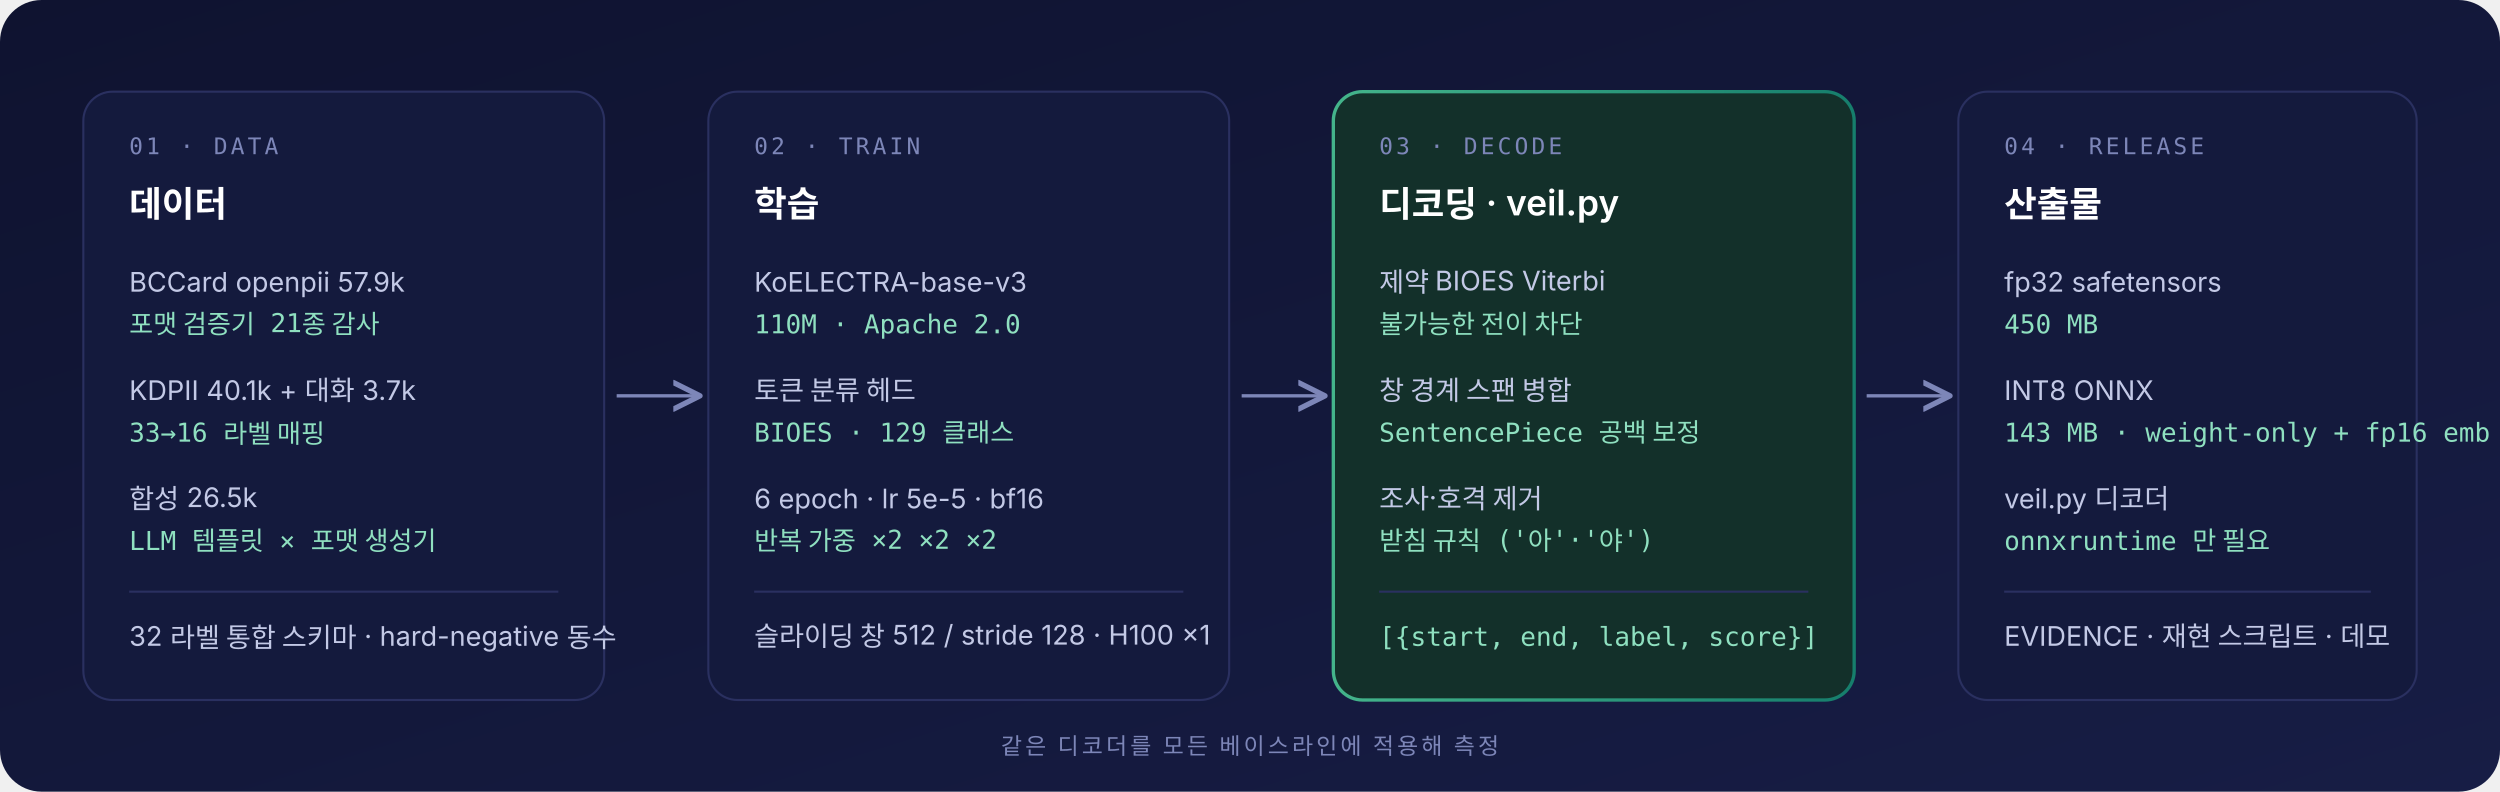
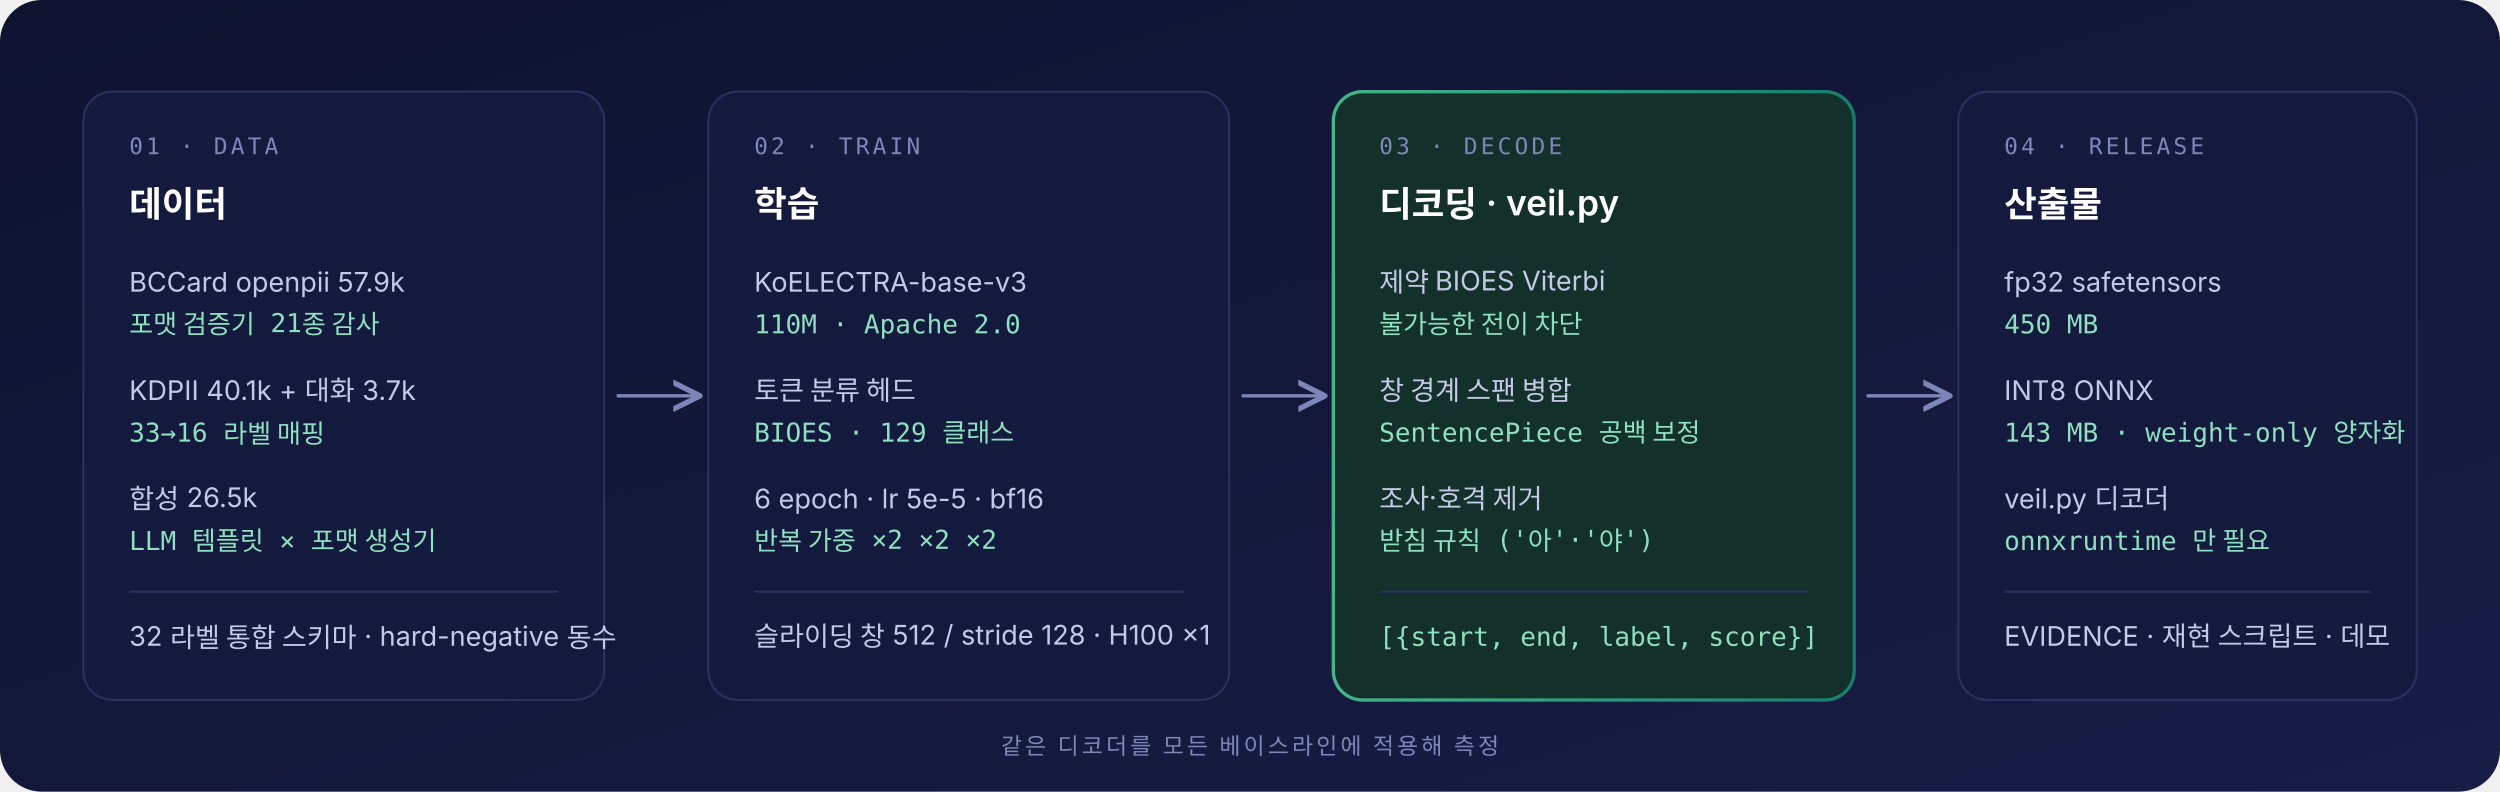
<svg xmlns="http://www.w3.org/2000/svg" width="1200" height="380" viewBox="0 0 1200 380" role="img" aria-label="Veil-PII-Ko-Lite pipeline">
  <defs>
    <linearGradient id="bg" x1="0" y1="0" x2="1" y2="1">
      <stop offset="0" stop-color="#0f1330" />
      <stop offset="1" stop-color="#171d45" />
    </linearGradient>
    <linearGradient id="ac" x1="0" y1="0" x2="1" y2="0">
      <stop offset="0" stop-color="#44b48b" />
      <stop offset="1" stop-color="#167e6c" />
    </linearGradient>
    <marker id="ar" markerWidth="10" markerHeight="10" refX="8" refY="5" orient="auto">
      <path d="M0,1 L8,5 L0,9" fill="none" stroke="#7d86b8" stroke-width="1.6" stroke-linecap="round" stroke-linejoin="round" />
    </marker>
    <style>
      .t{font:600 17px "IBM Plex Sans KR","Noto Sans KR",-apple-system,"Segoe UI",sans-serif;fill:#ffffff}
      .s{font:13px "IBM Plex Sans KR","Noto Sans KR",-apple-system,"Segoe UI",sans-serif;fill:#c3c9e6}
      .m{font:12.5px "IBM Plex Mono",ui-monospace,Menlo,monospace;fill:#8fe0c0}
      .k{font:11px "IBM Plex Mono",ui-monospace,Menlo,monospace;fill:#7d86b8;letter-spacing:1.5px}
    </style>
  </defs>
  <rect width="1200" height="380" rx="20" fill="url(#bg)" />
  <g transform="translate(40,44)">
    <rect width="250" height="292" rx="14" fill="#141a3d" stroke="#2a3060" />
    <text x="22" y="30" class="k">01 · DATA</text>
    <text x="22" y="60" class="t">데이터</text>
    <text x="22" y="96" class="s">BCCard openpii 57.9k</text>
    <text x="22" y="116" class="m">포맷 검증기 21종 감사</text>
    <text x="22" y="148" class="s">KDPII 40.1k + 대화 3.7k</text>
    <text x="22" y="168" class="m">33→16 라벨 매핑</text>
    <text x="22" y="200" class="s">합성 26.5k</text>
    <text x="22" y="220" class="m">LLM 템플릿 × 포맷 생성기</text>
    <line x1="22" y1="240" x2="228" y2="240" stroke="#2a3060" />
    <text x="22" y="266" class="s">32 라벨 통합 스키마 · hard-negative 동수</text>
  </g>
  <path d="M296 190 L336 190" stroke="#7d86b8" stroke-width="1.6" marker-end="url(#ar)" />
  <g transform="translate(340,44)">
    <rect width="250" height="292" rx="14" fill="#141a3d" stroke="#2a3060" />
    <text x="22" y="30" class="k">02 · TRAIN</text>
    <text x="22" y="60" class="t">학습</text>
    <text x="22" y="96" class="s">KoELECTRA-base-v3</text>
    <text x="22" y="116" class="m">110M · Apache 2.0</text>
    <text x="22" y="148" class="s">토큰 분류 헤드</text>
    <text x="22" y="168" class="m">BIOES · 129 클래스</text>
    <text x="22" y="200" class="s">6 epoch · lr 5e-5 · bf16</text>
    <text x="22" y="220" class="m">반복 가중 ×2 ×2 ×2</text>
    <line x1="22" y1="240" x2="228" y2="240" stroke="#2a3060" />
    <text x="22" y="266" class="s">슬라이딩 창 512 / stride 128 · H100 ×1</text>
  </g>
  <path d="M596 190 L636 190" stroke="#7d86b8" stroke-width="1.6" marker-end="url(#ar)" />
  <g transform="translate(640,44)">
    <rect width="250" height="292" rx="14" fill="#13302a" stroke="url(#ac)" stroke-width="1.6" />
    <text x="22" y="30" class="k" fill="#8fe0c0">03 · DECODE</text>
    <text x="22" y="60" class="t">디코딩 · veil.py</text>
    <text x="22" y="96" class="s">제약 BIOES Viterbi</text>
    <text x="22" y="116" class="m">불가능한 전이 차단</text>
    <text x="22" y="148" class="s">창 경계 스팬 병합</text>
    <text x="22" y="168" class="m">SentencePiece 공백 보정</text>
    <text x="22" y="200" class="s">조사·호격 제거</text>
    <text x="22" y="220" class="m">받침 규칙 ('아'·'야')</text>
    <line x1="22" y1="240" x2="228" y2="240" stroke="#2a3060" />
    <text x="22" y="266" class="m">[{start, end, label, score}]</text>
  </g>
  <path d="M896 190 L936 190" stroke="#7d86b8" stroke-width="1.6" marker-end="url(#ar)" />
  <g transform="translate(940,44)">
    <rect width="220" height="292" rx="14" fill="#141a3d" stroke="#2a3060" />
    <text x="22" y="30" class="k">04 · RELEASE</text>
    <text x="22" y="60" class="t">산출물</text>
    <text x="22" y="96" class="s">fp32 safetensors</text>
    <text x="22" y="116" class="m">450 MB</text>
    <text x="22" y="148" class="s">INT8 ONNX</text>
-     <text x="22" y="168" class="m">143 MB · weight-only + fp16 emb</text>
+     <text x="22" y="168" class="m">143 MB · weight-only 양자화</text>
    <text x="22" y="200" class="s">veil.py 디코더</text>
    <text x="22" y="220" class="m">onnxruntime 만 필요</text>
    <line x1="22" y1="240" x2="198" y2="240" stroke="#2a3060" />
    <text x="22" y="266" class="s">EVIDENCE · 재현 스크립트 · 데모</text>
  </g>
  <text x="600" y="362" text-anchor="middle" class="k">같은 디코더를 모든 베이스라인에 적용해 측정</text>
</svg>
